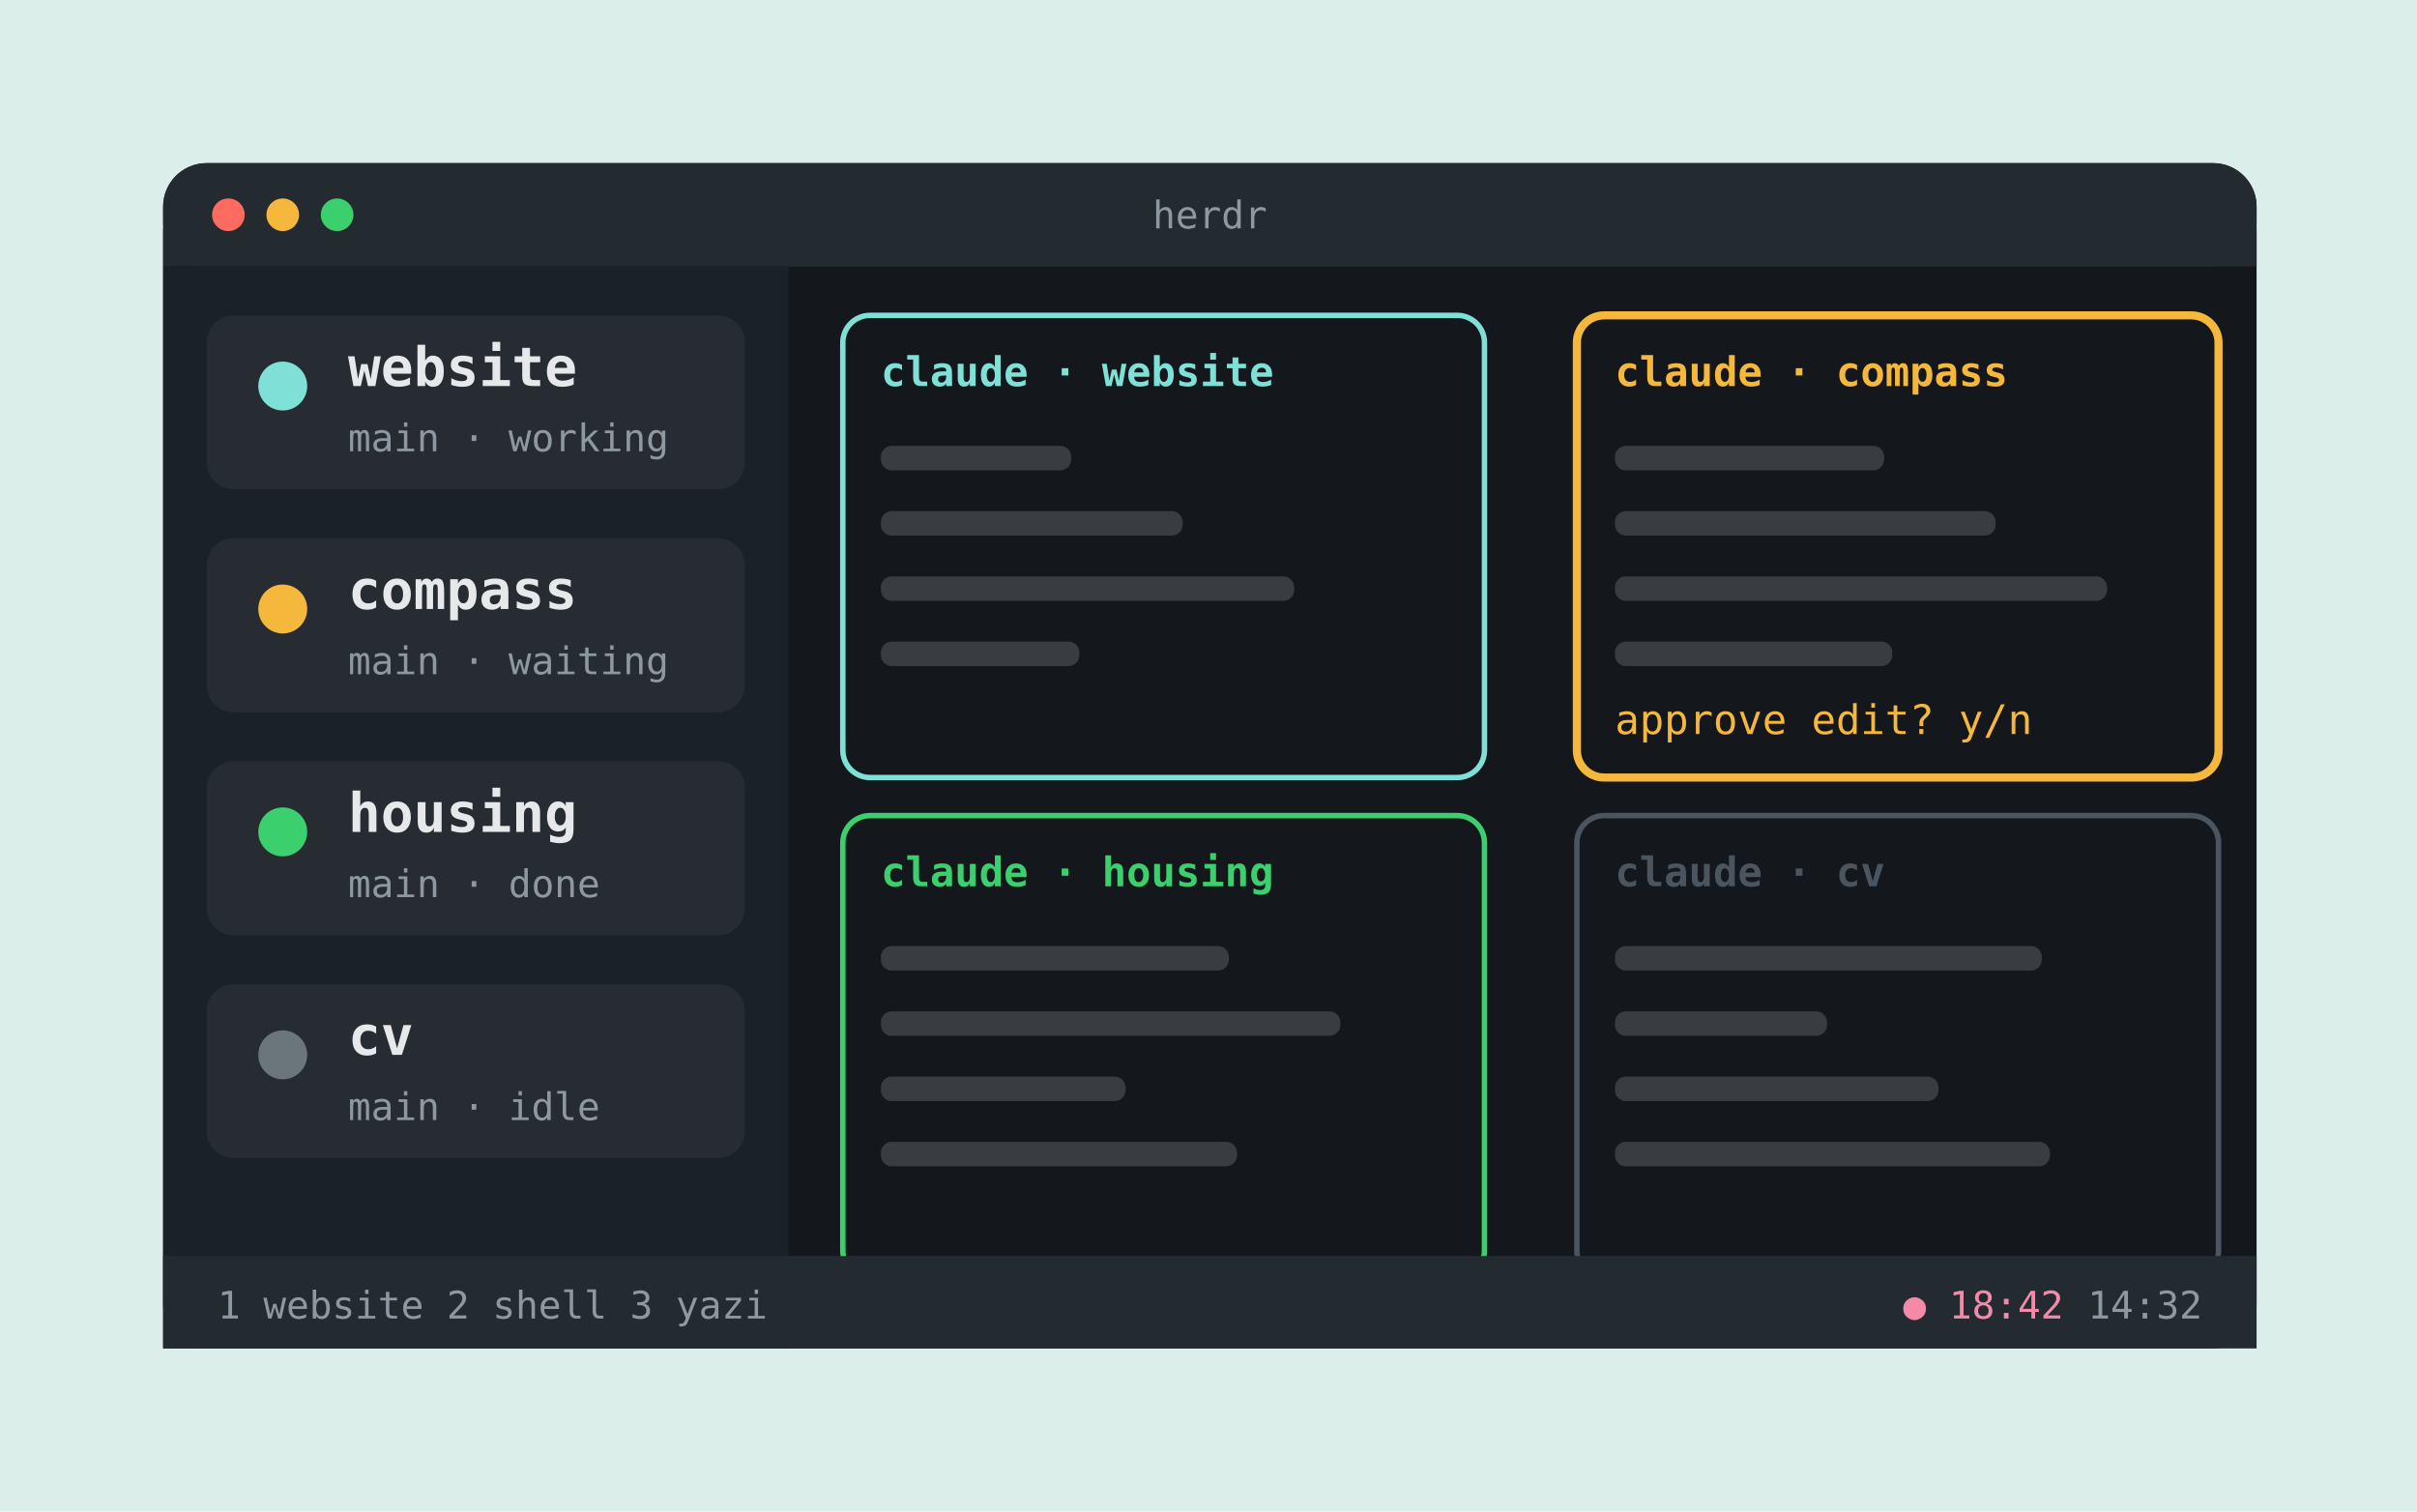
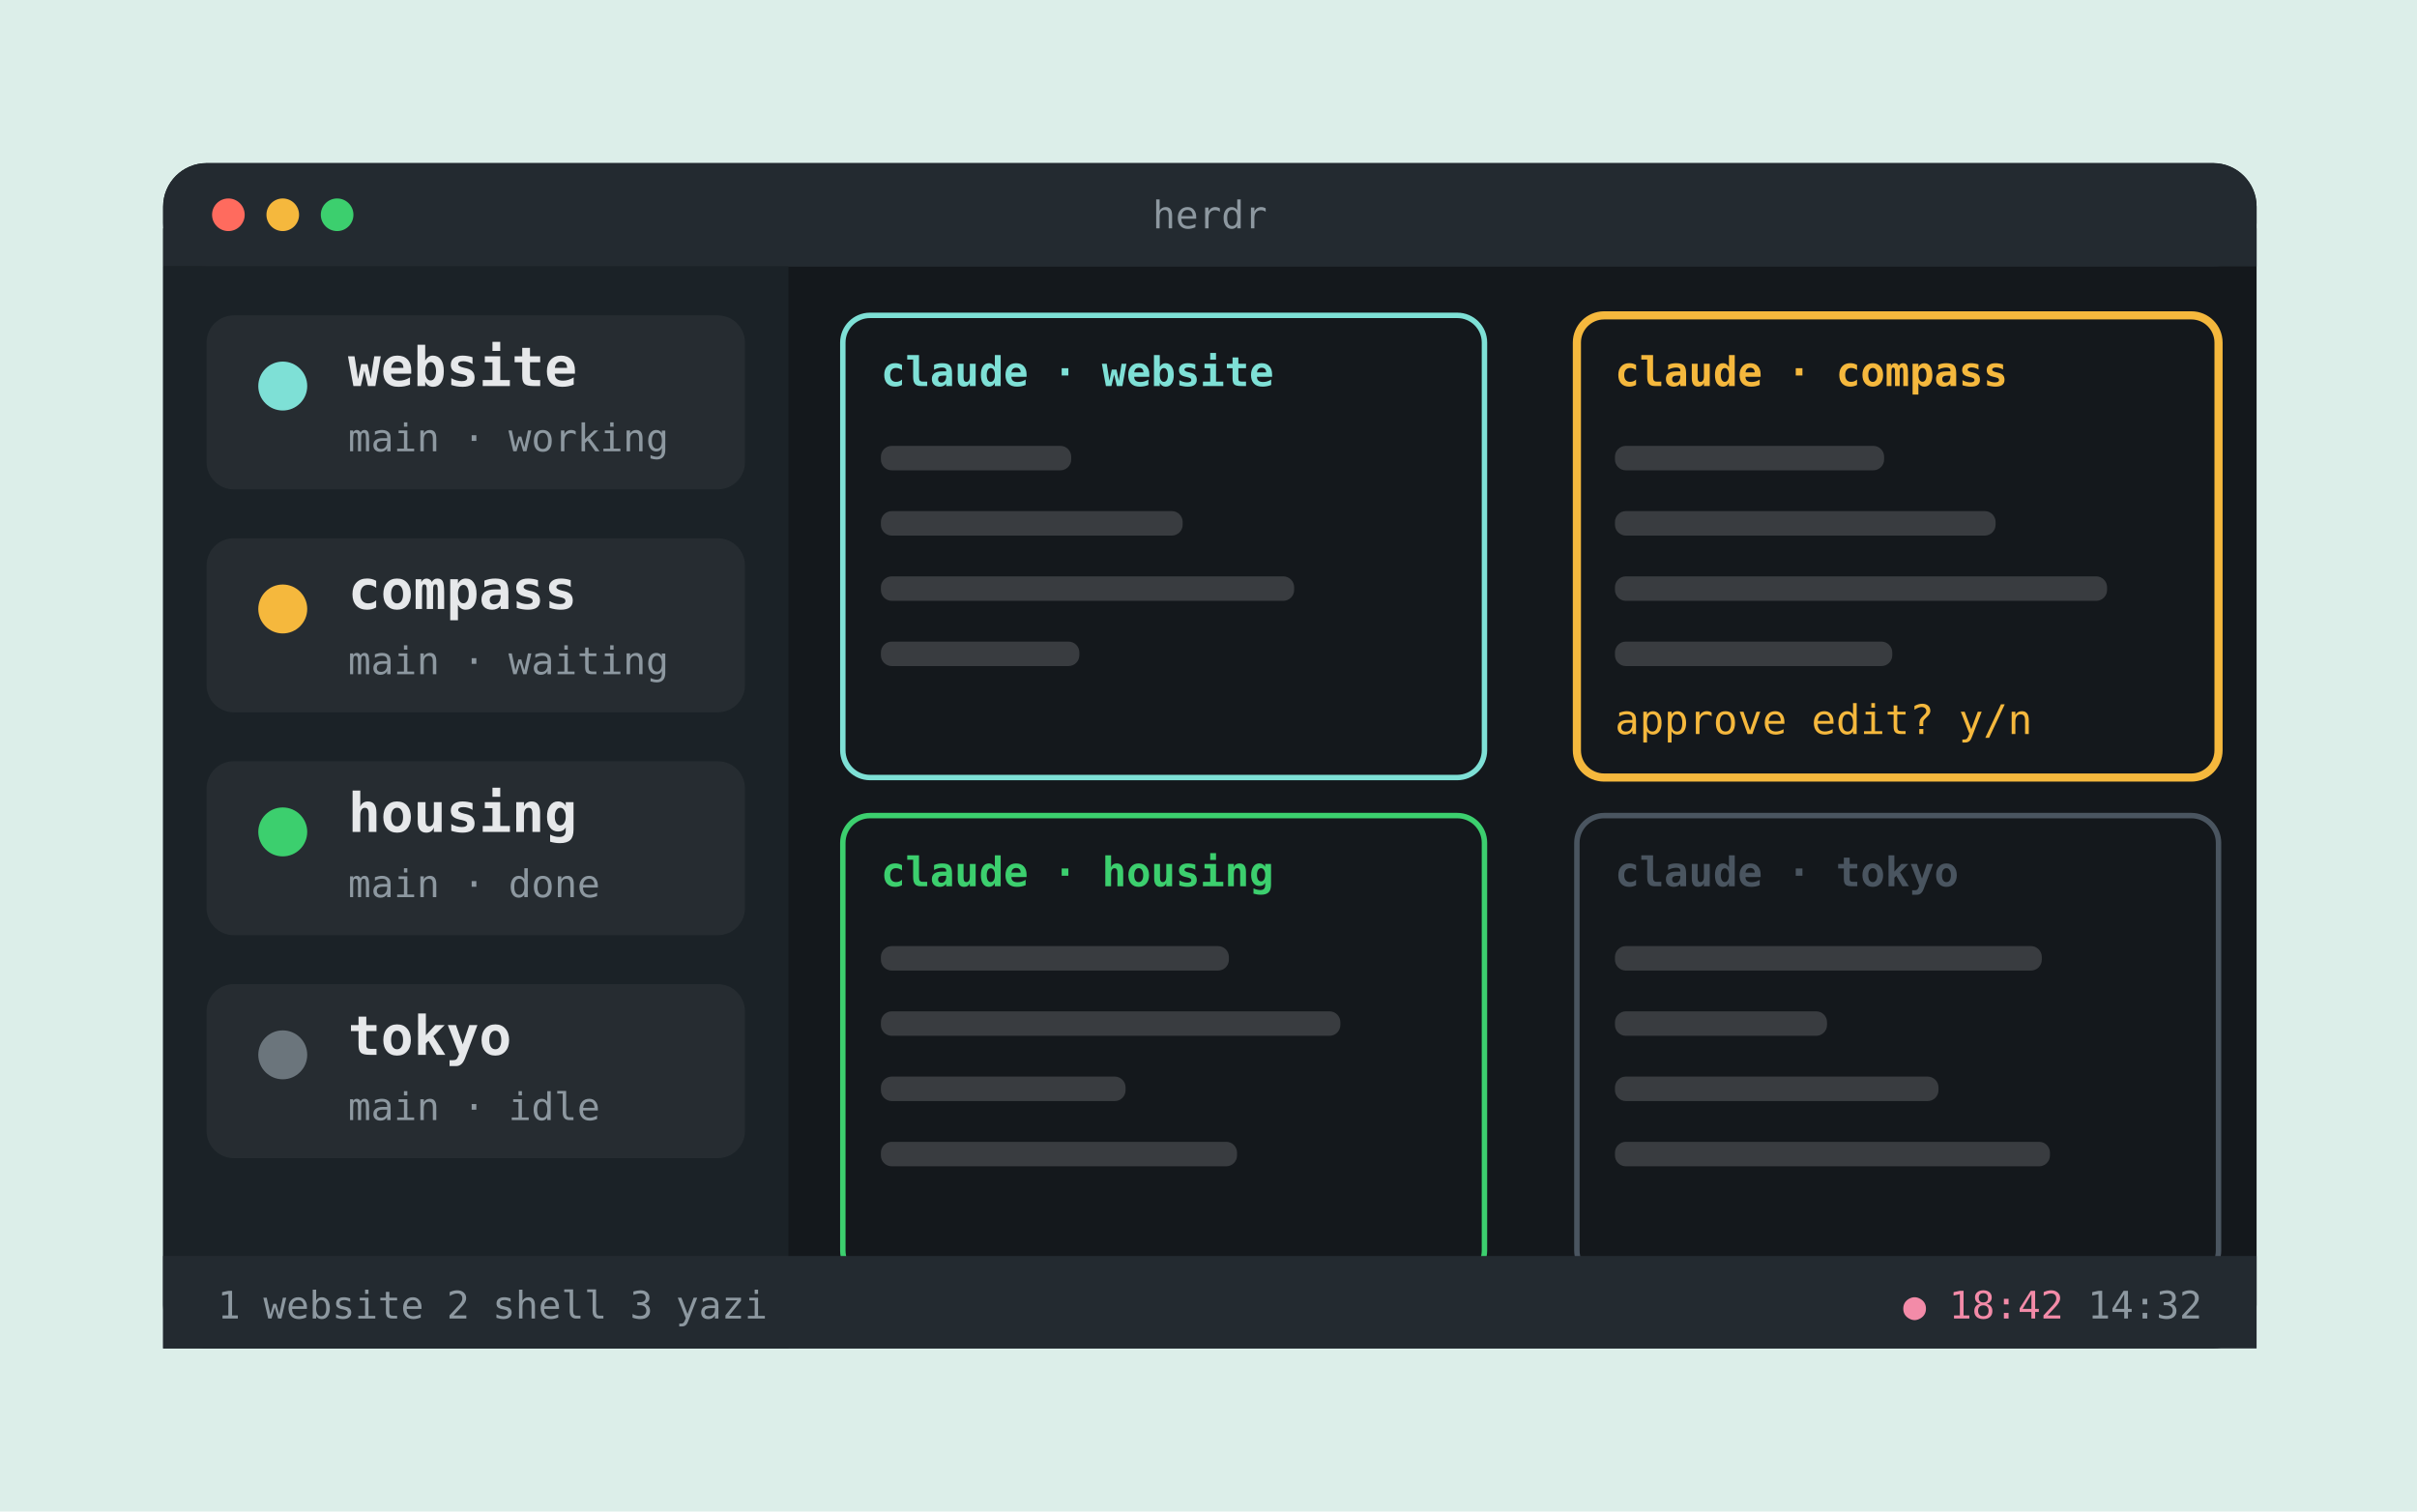
<svg xmlns="http://www.w3.org/2000/svg" viewBox="0 0 889 556" width="889" height="556">
  <rect width="889" height="556" fill="#dceee9" />
  <rect x="60" y="60" width="770" height="436" rx="16" fill="#14181c" />
  <rect x="60" y="60" width="770" height="38" rx="16" fill="#232a30" />
  <rect x="60" y="84" width="770" height="14" fill="#232a30" />
  <circle cx="84" cy="79" r="6" fill="#ff6b5e" />
  <circle cx="104" cy="79" r="6" fill="#f5b83d" />
  <circle cx="124" cy="79" r="6" fill="#3ccf6e" />
  <text x="445.0" y="84" font-family="JetBrains Mono, Menlo, ui-monospace, monospace" font-size="14" font-weight="500" fill="#8d98a0" text-anchor="middle">herdr</text>
  <rect x="60" y="98" width="230" height="398" fill="#1b2227" />
  <rect x="76" y="116" width="198" height="64" rx="10" fill="rgba(255,255,255,.05)" />
  <circle cx="104" cy="142" r="9" fill="#7ee0d6" />
  <text x="128" y="142" font-family="JetBrains Mono, Menlo, ui-monospace, monospace" font-size="20" font-weight="700" fill="#e6e8ea" text-anchor="start">website</text>
  <text x="128" y="166" font-family="JetBrains Mono, Menlo, ui-monospace, monospace" font-size="14" font-weight="500" fill="#8d98a0" text-anchor="start">main · working</text>
  <rect x="76" y="198" width="198" height="64" rx="10" fill="rgba(255,255,255,.05)" />
  <circle cx="104" cy="224" r="9" fill="#f5b83d" />
  <text x="128" y="224" font-family="JetBrains Mono, Menlo, ui-monospace, monospace" font-size="20" font-weight="700" fill="#e6e8ea" text-anchor="start">compass</text>
  <text x="128" y="248" font-family="JetBrains Mono, Menlo, ui-monospace, monospace" font-size="14" font-weight="500" fill="#8d98a0" text-anchor="start">main · waiting</text>
  <rect x="76" y="280" width="198" height="64" rx="10" fill="rgba(255,255,255,.05)" />
  <circle cx="104" cy="306" r="9" fill="#3ccf6e" />
  <text x="128" y="306" font-family="JetBrains Mono, Menlo, ui-monospace, monospace" font-size="20" font-weight="700" fill="#e6e8ea" text-anchor="start">housing</text>
  <text x="128" y="330" font-family="JetBrains Mono, Menlo, ui-monospace, monospace" font-size="14" font-weight="500" fill="#8d98a0" text-anchor="start">main · done</text>
  <rect x="76" y="362" width="198" height="64" rx="10" fill="rgba(255,255,255,.05)" />
  <circle cx="104" cy="388" r="9" fill="#6b757c" />
-   <text x="128" y="388" font-family="JetBrains Mono, Menlo, ui-monospace, monospace" font-size="20" font-weight="700" fill="#e6e8ea" text-anchor="start">cv</text>
+   <text x="128" y="388" font-family="JetBrains Mono, Menlo, ui-monospace, monospace" font-size="20" font-weight="700" fill="#e6e8ea" text-anchor="start">tokyo</text>
  <text x="128" y="412" font-family="JetBrains Mono, Menlo, ui-monospace, monospace" font-size="14" font-weight="500" fill="#8d98a0" text-anchor="start">main · idle</text>
  <rect x="310" y="116" width="236" height="170" rx="10" fill="none" stroke="#7ee0d6" stroke-width="2" />
  <text x="324" y="142" font-family="JetBrains Mono, Menlo, ui-monospace, monospace" font-size="15" font-weight="700" fill="#7ee0d6" text-anchor="start">claude · website</text>
  <rect x="324" y="164" width="70" height="9" rx="4" fill="rgba(255,255,255,.16)" />
  <rect x="324" y="188" width="111" height="9" rx="4" fill="rgba(255,255,255,.16)" />
  <rect x="324" y="212" width="152" height="9" rx="4" fill="rgba(255,255,255,.16)" />
  <rect x="324" y="236" width="73" height="9" rx="4" fill="rgba(255,255,255,.16)" />
  <rect x="580" y="116" width="236" height="170" rx="10" fill="none" stroke="#f5b83d" stroke-width="3" />
  <text x="594" y="142" font-family="JetBrains Mono, Menlo, ui-monospace, monospace" font-size="15" font-weight="700" fill="#f5b83d" text-anchor="start">claude · compass</text>
  <rect x="594" y="164" width="99" height="9" rx="4" fill="rgba(255,255,255,.16)" />
  <rect x="594" y="188" width="140" height="9" rx="4" fill="rgba(255,255,255,.16)" />
  <rect x="594" y="212" width="181" height="9" rx="4" fill="rgba(255,255,255,.16)" />
  <rect x="594" y="236" width="102" height="9" rx="4" fill="rgba(255,255,255,.16)" />
  <text x="594" y="270" font-family="JetBrains Mono, Menlo, ui-monospace, monospace" font-size="15" font-weight="500" fill="#f5b83d" text-anchor="start">approve edit? y/n</text>
  <rect x="310" y="300" width="236" height="170" rx="10" fill="none" stroke="#3ccf6e" stroke-width="2" />
  <text x="324" y="326" font-family="JetBrains Mono, Menlo, ui-monospace, monospace" font-size="15" font-weight="700" fill="#3ccf6e" text-anchor="start">claude · housing</text>
  <rect x="324" y="348" width="128" height="9" rx="4" fill="rgba(255,255,255,.16)" />
  <rect x="324" y="372" width="169" height="9" rx="4" fill="rgba(255,255,255,.16)" />
  <rect x="324" y="396" width="90" height="9" rx="4" fill="rgba(255,255,255,.16)" />
  <rect x="324" y="420" width="131" height="9" rx="4" fill="rgba(255,255,255,.16)" />
  <rect x="580" y="300" width="236" height="170" rx="10" fill="none" stroke="#4a5560" stroke-width="2" />
-   <text x="594" y="326" font-family="JetBrains Mono, Menlo, ui-monospace, monospace" font-size="15" font-weight="700" fill="#4a5560" text-anchor="start">claude · cv</text>
+   <text x="594" y="326" font-family="JetBrains Mono, Menlo, ui-monospace, monospace" font-size="15" font-weight="700" fill="#4a5560" text-anchor="start">claude · tokyo</text>
  <rect x="594" y="348" width="157" height="9" rx="4" fill="rgba(255,255,255,.16)" />
  <rect x="594" y="372" width="78" height="9" rx="4" fill="rgba(255,255,255,.16)" />
  <rect x="594" y="396" width="119" height="9" rx="4" fill="rgba(255,255,255,.16)" />
  <rect x="594" y="420" width="160" height="9" rx="4" fill="rgba(255,255,255,.16)" />
  <rect x="60" y="462" width="770" height="34" rx="0" fill="#232a30" />
  <text x="80" y="485" font-family="JetBrains Mono, Menlo, ui-monospace, monospace" font-size="14" font-weight="500" fill="#8d98a0" text-anchor="start">1 website   2 shell   3 yazi</text>
  <text x="700" y="485" font-family="JetBrains Mono, Menlo, ui-monospace, monospace" font-size="14" font-weight="500" fill="#f38ba8" text-anchor="start">● 18:42</text>
  <text x="810" y="485" font-family="JetBrains Mono, Menlo, ui-monospace, monospace" font-size="14" font-weight="500" fill="#8d98a0" text-anchor="end">14:32</text>
</svg>
